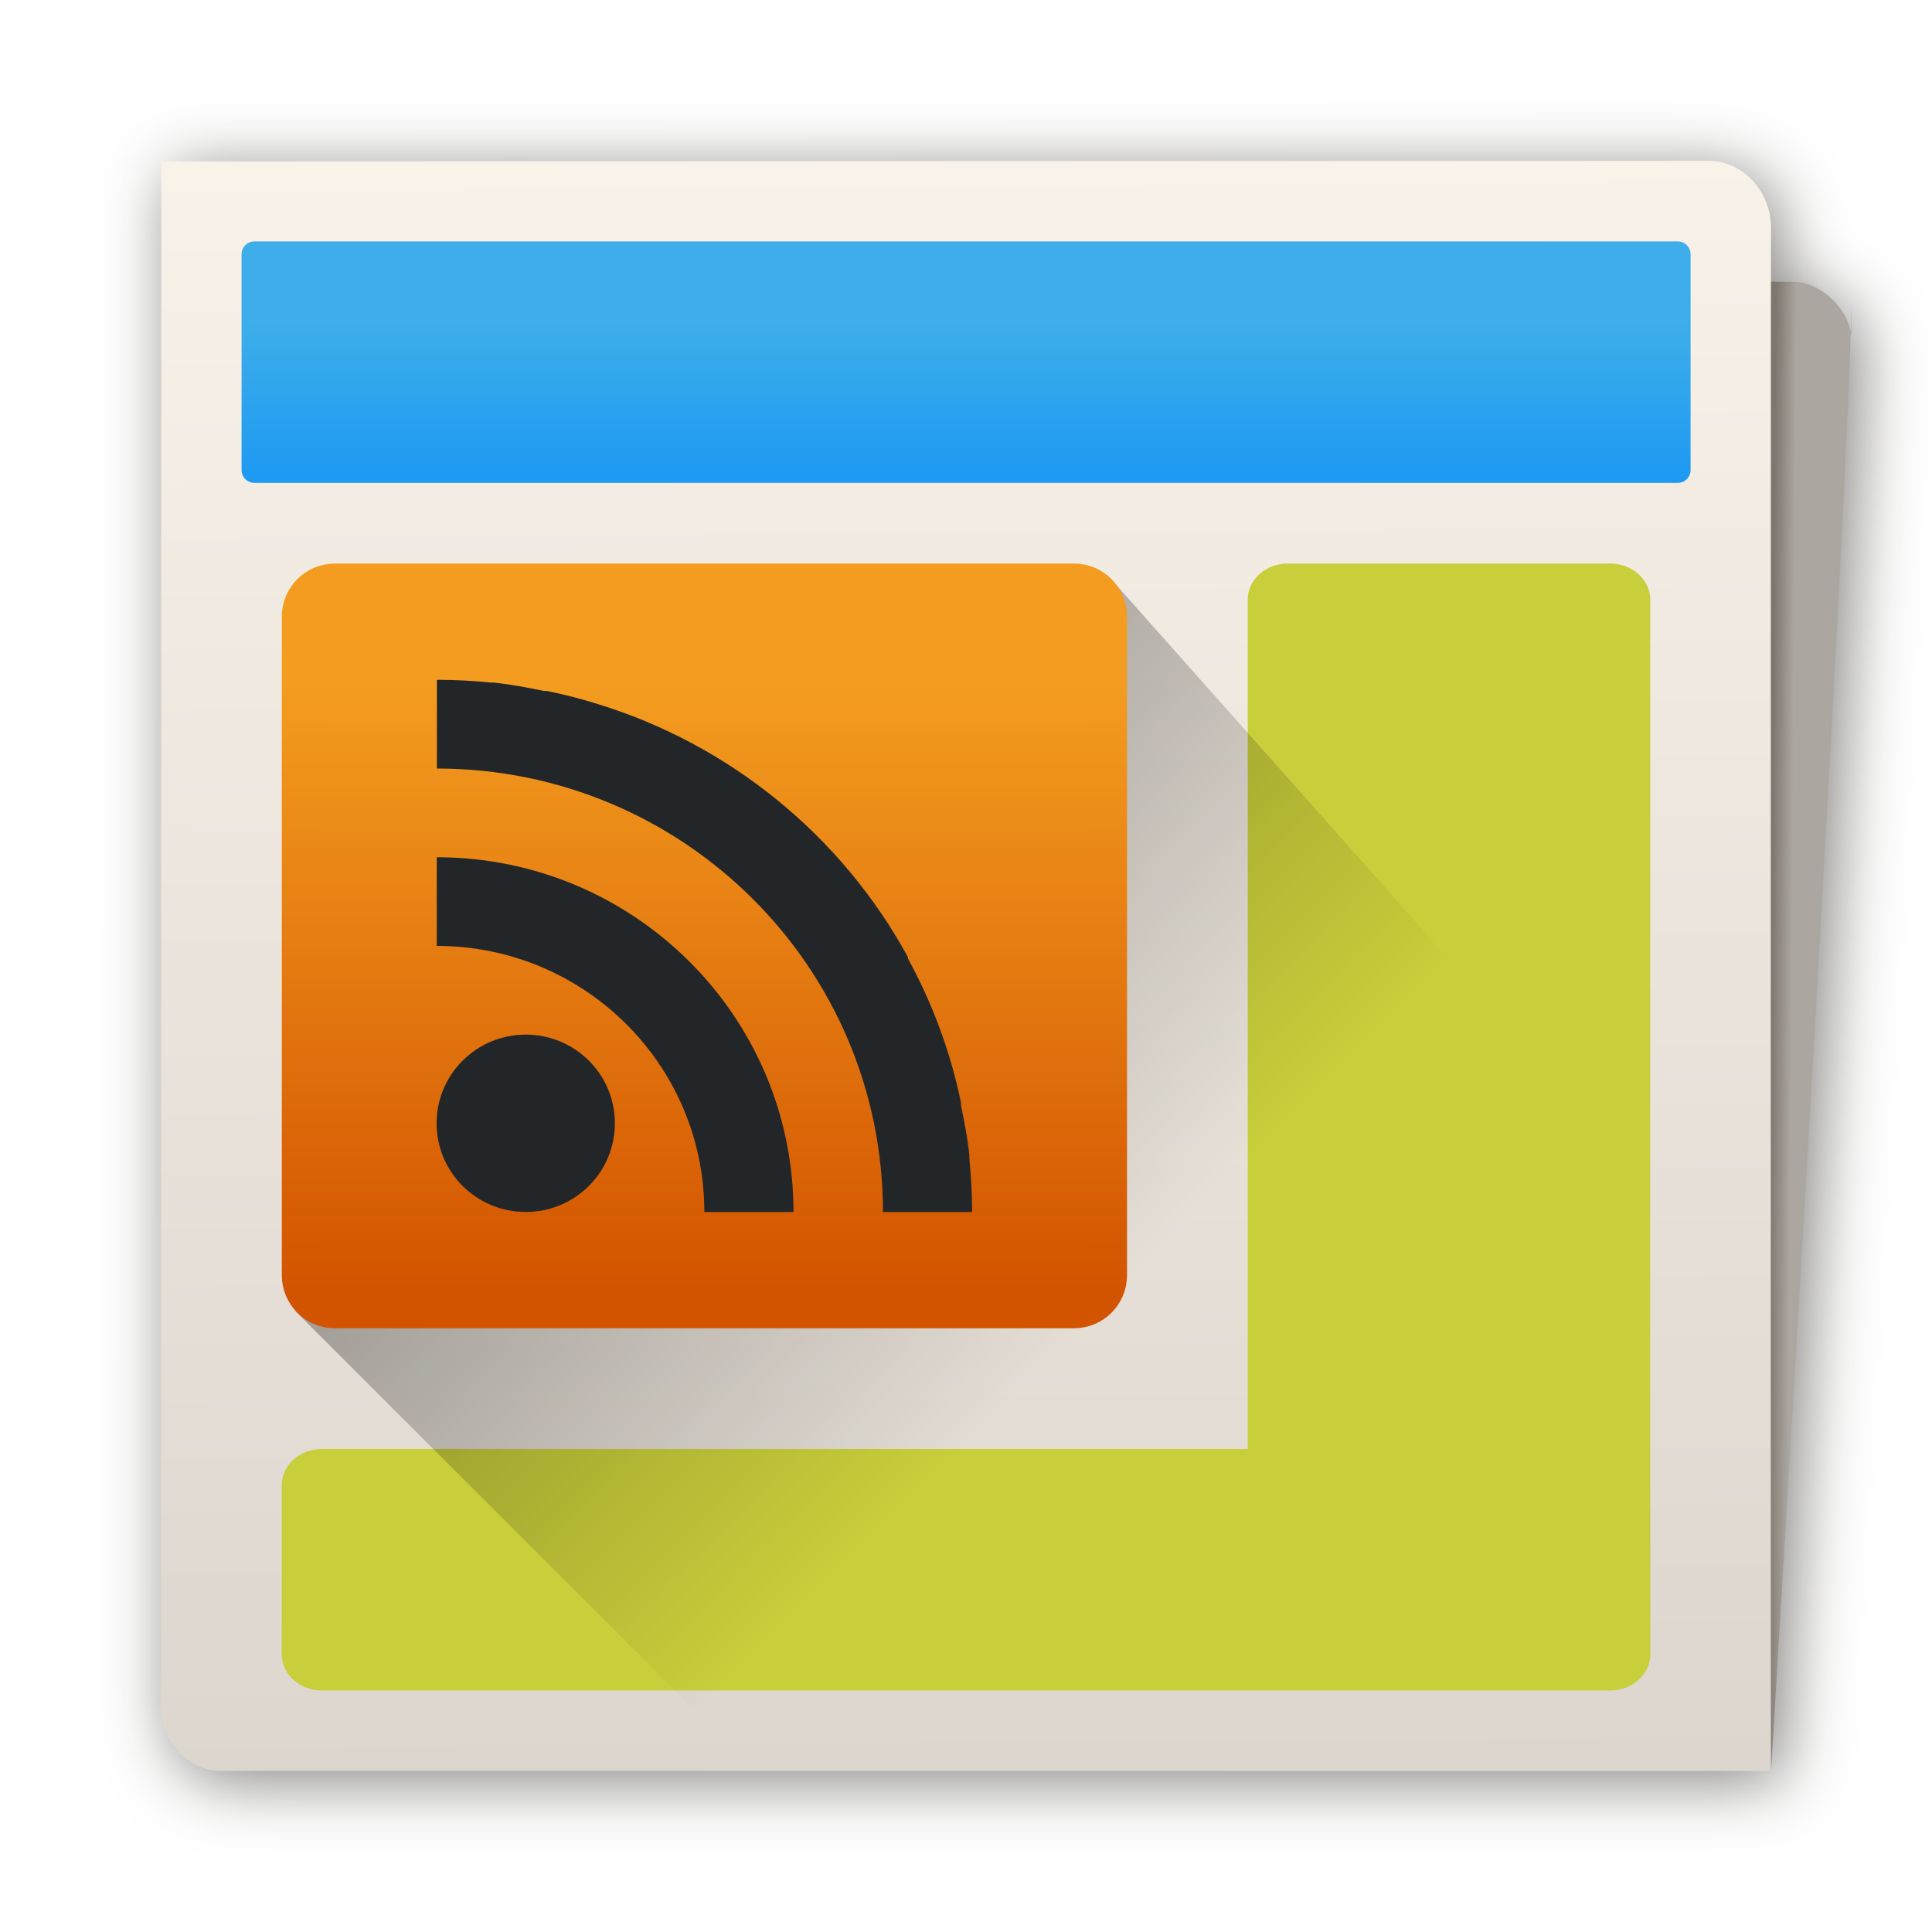
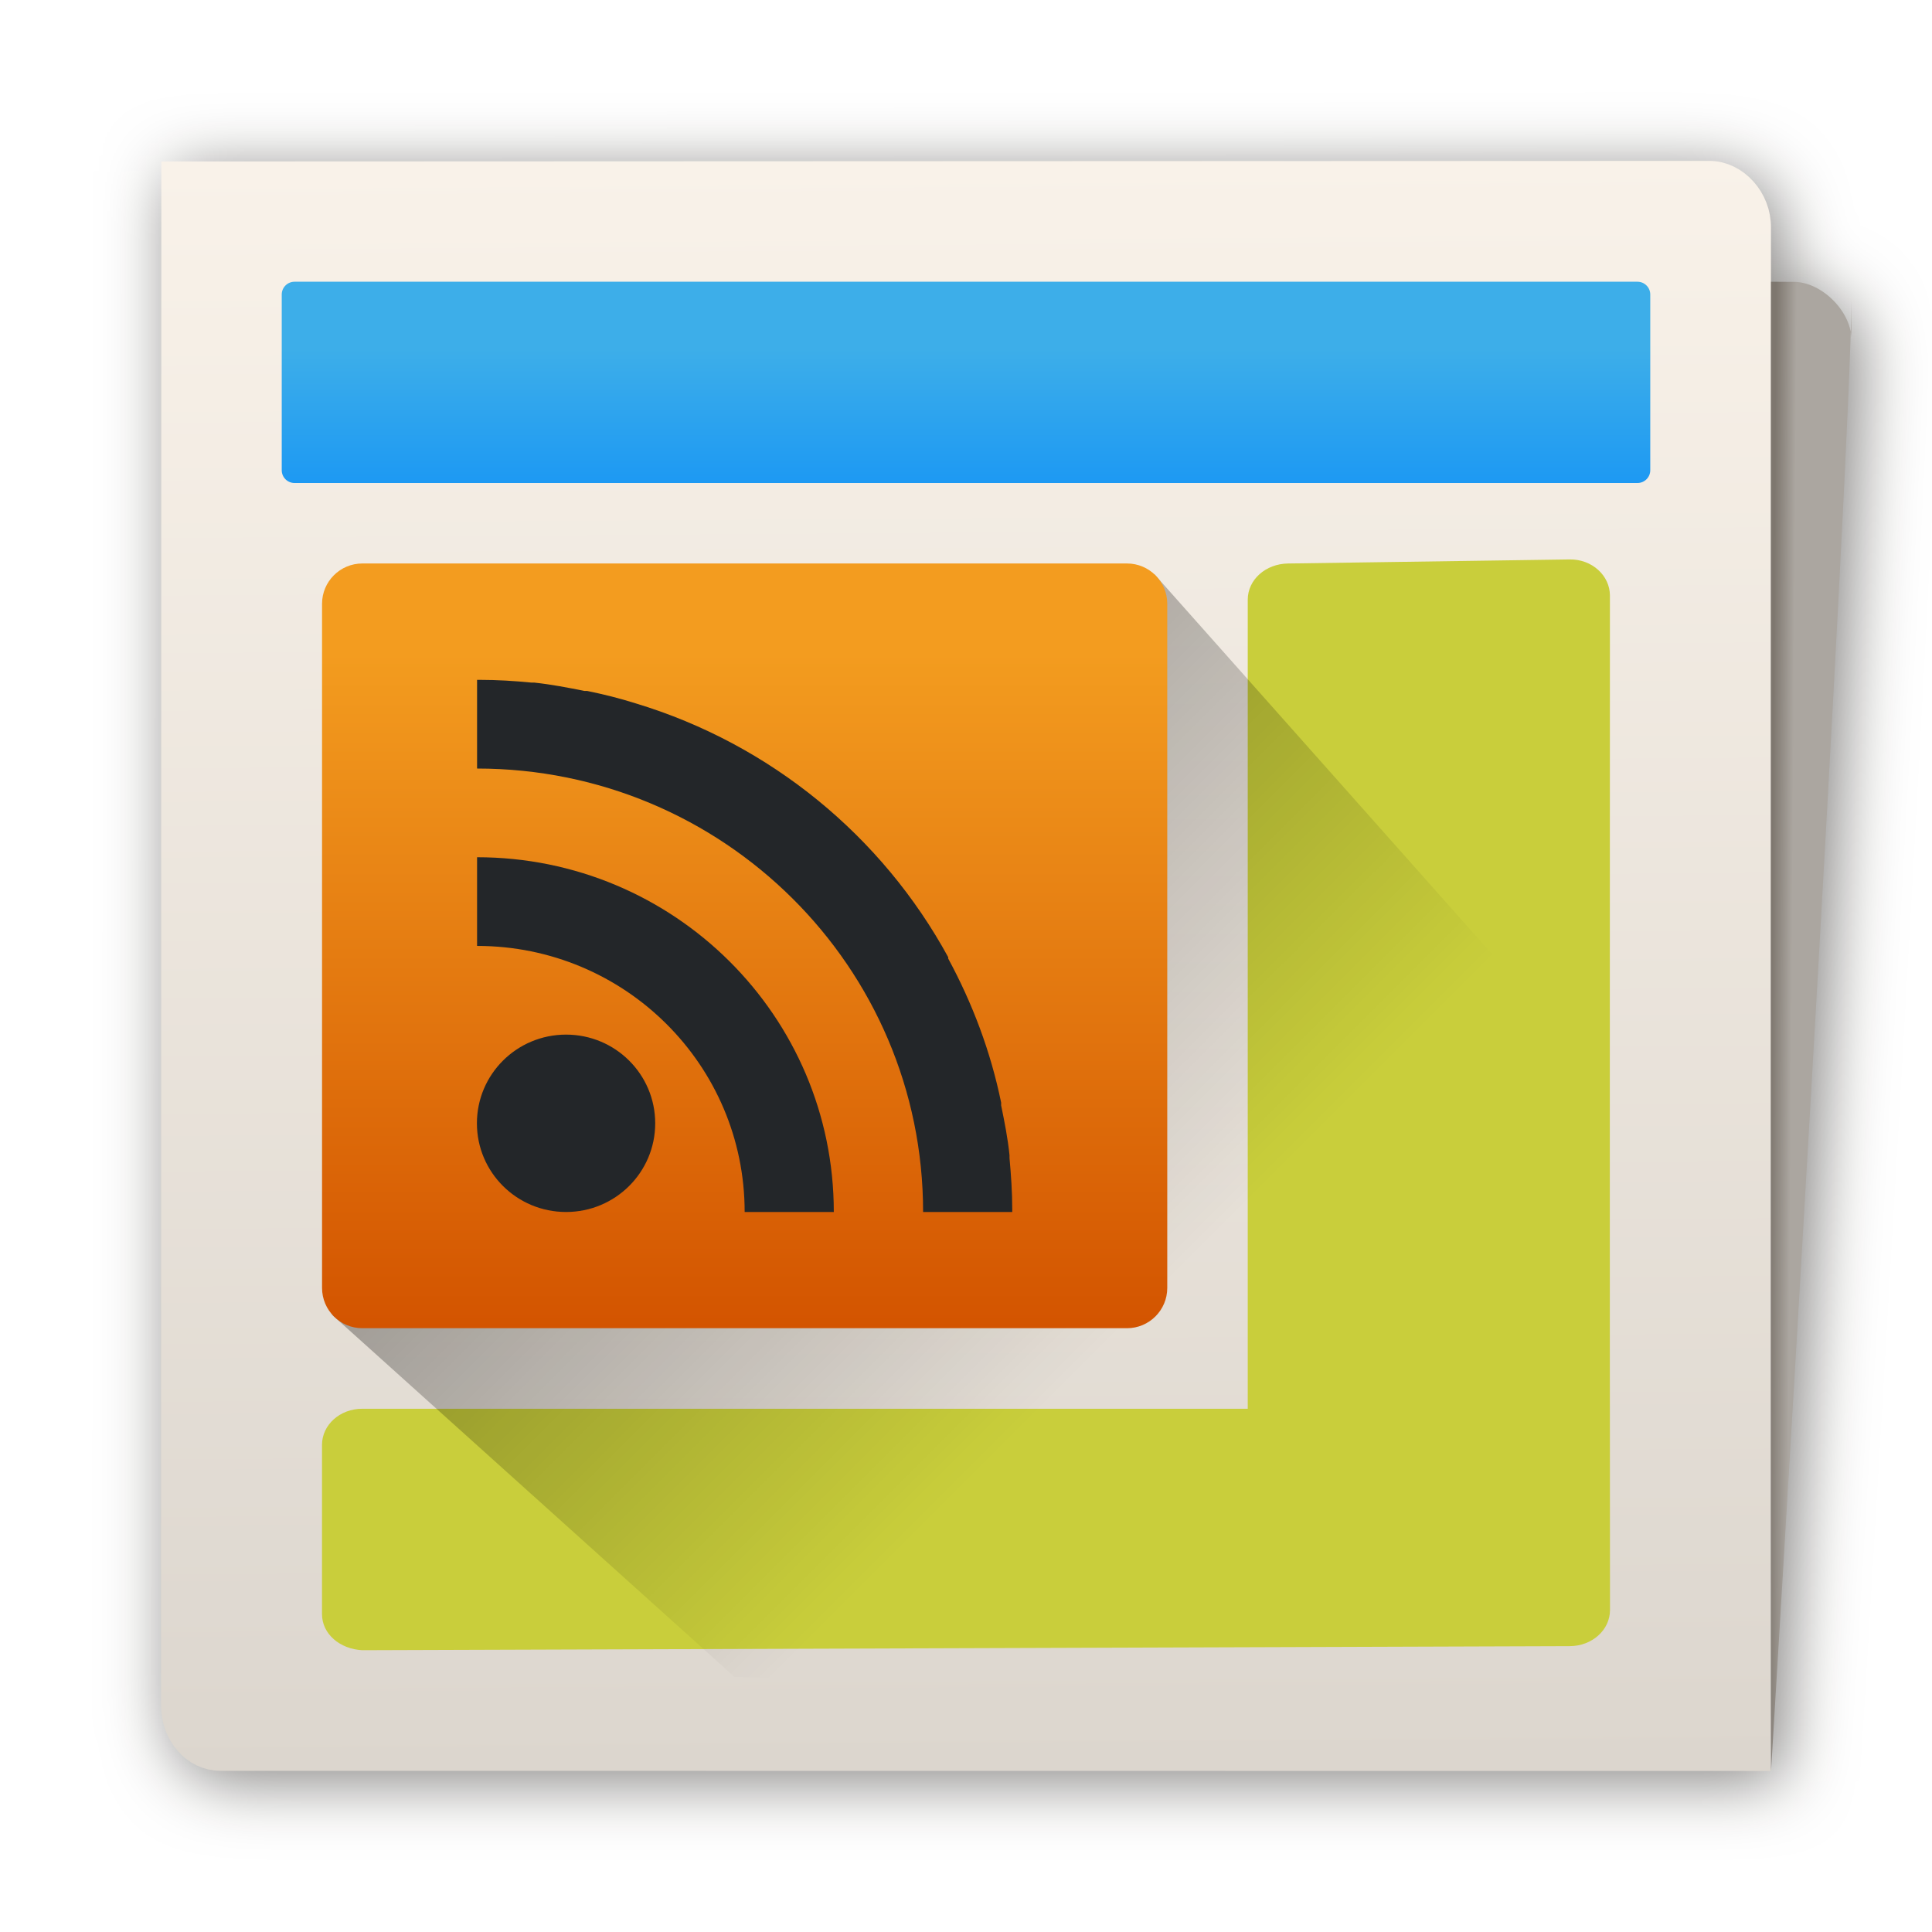
<svg xmlns="http://www.w3.org/2000/svg" xmlns:xlink="http://www.w3.org/1999/xlink" width="48" height="48" viewBox="0 0 12.7 12.7" version="1.1" id="svg8">
  <defs id="defs2">
    <linearGradient id="linearGradient870">
      <stop style="stop-color:#faf3ea;stop-opacity:1;" offset="0" id="stop866" />
      <stop style="stop-color:#dcd6ce;stop-opacity:1" offset="1" id="stop868" />
    </linearGradient>
    <linearGradient id="linearGradient869">
      <stop style="stop-color:#aba6a0;stop-opacity:1" offset="0" id="stop865" />
      <stop style="stop-color:#7e776f;stop-opacity:1" offset="1" id="stop867" />
    </linearGradient>
    <linearGradient id="linearGradient963">
      <stop style="stop-color:#000000;stop-opacity:0.3" offset="0" id="stop959" />
      <stop style="stop-color:#000000;stop-opacity:0" offset="1" id="stop961" />
    </linearGradient>
    <linearGradient id="linearGradient1250">
      <stop style="stop-color:#d35400;stop-opacity:1" offset="0" id="stop1246" />
      <stop style="stop-color:#f39c1f;stop-opacity:1" offset="1" id="stop1248" />
    </linearGradient>
    <linearGradient id="linearGradient984">
      <stop style="stop-color:#1d99f3;stop-opacity:1;" offset="0" id="stop980" />
      <stop style="stop-color:#3daee9;stop-opacity:1" offset="1" id="stop982" />
    </linearGradient>
-     <linearGradient xlink:href="#linearGradient1250" id="linearGradient986" x1="4.679" y1="8.996" x2="4.679" y2="4.794" gradientUnits="userSpaceOnUse" gradientTransform="matrix(0.9500629,0,0,0.9444338,1.111184,-0.02935239)" />
-     <linearGradient xlink:href="#linearGradient984" id="linearGradient1013" gradientUnits="userSpaceOnUse" x1="7.641" y1="3.44" x2="7.641" y2="2.558" gradientTransform="matrix(0.9223525,0,0,1.2,0.6253696,-0.9525003)" />
+     <linearGradient xlink:href="#linearGradient1250" id="linearGradient986" x1="4.679" y1="8.996" x2="4.679" y2="4.794" gradientUnits="userSpaceOnUse" gradientTransform="matrix(1.05,0,0,1.055555,1.005417,-0.7643502)" />
+     <linearGradient xlink:href="#linearGradient984" id="linearGradient1013" gradientUnits="userSpaceOnUse" x1="7.641" y1="3.44" x2="7.641" y2="2.558" gradientTransform="matrix(0.8711107,0,0,1,0.9434042,-0.2645835)" />
    <style type="text/css" id="current-color-scheme">
      .ColorScheme-Text {
        color:#232629;
      }
      </style>
    <filter style="color-interpolation-filters:sRGB" id="filter1186">
      <feGaussianBlur stdDeviation="29.079" id="feGaussianBlur1188" />
    </filter>
    <filter style="color-interpolation-filters:sRGB;" id="filter1232">
      <feGaussianBlur stdDeviation="0.2 0.2" result="blur" id="feGaussianBlur1230" />
    </filter>
-     <linearGradient xlink:href="#linearGradient963" id="linearGradient965" x1="1.799" y1="8.792" x2="4.444" y2="11.438" gradientUnits="userSpaceOnUse" gradientTransform="matrix(1.000066,0,0,0.9999887,0.139615,-0.1771203)" />
+     <linearGradient xlink:href="#linearGradient963" id="linearGradient965" x1="1.778" y1="8.819" x2="4.424" y2="11.465" gradientUnits="userSpaceOnUse" gradientTransform="matrix(1.000066,0,0,0.9999887,0.4041983,-0.1771201)" />
    <filter style="color-interpolation-filters:sRGB;" id="filter863">
      <feGaussianBlur stdDeviation="0.2 0.2" result="blur" id="feGaussianBlur861" />
    </filter>
    <linearGradient xlink:href="#linearGradient869" id="linearGradient871" x1="11.777" y1="6.616" x2="11.642" y2="6.615" gradientUnits="userSpaceOnUse" />
    <linearGradient xlink:href="#linearGradient870" id="linearGradient872" x1="6.276" y1="0.662" x2="6.35" y2="11.642" gradientUnits="userSpaceOnUse" gradientTransform="matrix(0.9996202,0,0,0.9998514,0.00345383,-1.7423193e-4)" />
    <linearGradient xlink:href="#linearGradient870" id="linearGradient880" x1="6.276" y1="0.662" x2="6.35" y2="11.642" gradientUnits="userSpaceOnUse" gradientTransform="matrix(0.9996202,0,0,0.9998514,0.00345383,-1.7423193e-4)" />
-     <linearGradient xlink:href="#linearGradient1250" id="linearGradient902" x1="5.556" y1="8.467" x2="5.556" y2="4.498" gradientUnits="userSpaceOnUse" />
    <linearGradient xlink:href="#linearGradient870" id="linearGradient953" gradientUnits="userSpaceOnUse" gradientTransform="matrix(0.999625,0,0,0.9998514,0.06959399,0.06597223)" x1="6.276" y1="0.662" x2="6.35" y2="11.642" />
    <linearGradient xlink:href="#linearGradient870" id="linearGradient955" gradientUnits="userSpaceOnUse" gradientTransform="matrix(0.999625,0,0,0.9998514,0.06959399,0.06597223)" x1="6.276" y1="0.662" x2="6.35" y2="11.642" />
    <filter style="color-interpolation-filters:sRGB" id="filter977" x="-0.047" width="1.094" y="-0.049" height="1.098">
      <feGaussianBlur stdDeviation="0.217" id="feGaussianBlur979" />
    </filter>
  </defs>
  <g id="layer4" style="display:inline;opacity:1;mix-blend-mode:normal">
    <g id="rect833-3" style="opacity:0.5;filter:url(#filter977)">
      <path id="path969" style="color:#000000;font-style:normal;font-variant:normal;font-weight:normal;font-stretch:normal;font-size:medium;line-height:normal;font-family:sans-serif;font-variant-ligatures:normal;font-variant-position:normal;font-variant-caps:normal;font-variant-numeric:normal;font-variant-alternates:normal;font-variant-east-asian:normal;font-feature-settings:normal;font-variation-settings:normal;text-indent:0;text-align:start;text-decoration:none;text-decoration-line:none;text-decoration-style:solid;text-decoration-color:#000000;letter-spacing:normal;word-spacing:normal;text-transform:none;writing-mode:lr-tb;direction:ltr;text-orientation:mixed;dominant-baseline:auto;baseline-shift:baseline;text-anchor:start;white-space:normal;shape-padding:0;shape-margin:0;inline-size:0;clip-rule:nonzero;display:inline;overflow:visible;visibility:visible;isolation:auto;mix-blend-mode:normal;color-interpolation:sRGB;color-interpolation-filters:linearRGB;solid-color:#000000;solid-opacity:1;vector-effect:none;fill:#0a0702;fill-opacity:1;fill-rule:evenodd;stroke:none;stroke-width:1;stroke-linecap:butt;stroke-linejoin:miter;stroke-miterlimit:4;stroke-dasharray:none;stroke-dashoffset:0;stroke-opacity:1;color-rendering:auto;image-rendering:auto;shape-rendering:auto;text-rendering:auto;enable-background:accumulate;stop-color:#000000;stop-opacity:1" d="M 42.719,4.252 4.26,4.268 v 0.494 l -0.008,37.854 c -1.77e-5,0.858 0.625,1.631 1.477,1.631 H 44.24 l 0.006,-38.326 C 44.261,5.023 43.59,4.252 42.719,4.252 Z M 44.25,7.25 v 37 c 0,0 1.838,-30.295 1.973,-35.787 0.018,0.086 0.029,0.172 0.025,0.258 v -1 c -1.72e-4,0.13 -0.021,0.538 -0.025,0.736 C 46.087,7.841 45.432,7.25 44.812,7.254 Z" transform="scale(0.2645833)" />
    </g>
  </g>
+   <g id="layer2" style="display:inline">
+     <path id="rect833" style="color:#000000;display:inline;overflow:visible;fill:url(#linearGradient872);fill-opacity:1;fill-rule:evenodd;stroke:url(#linearGradient880);stroke-width:0.265;stroke-miterlimit:4;stroke-dasharray:none;stroke-opacity:1" d="m 1.193,1.194 10.044,-0.004 c 0.143,-5.09e-5 0.275,0.142 0.272,0.308 l -0.002,10.011 -10.058,-0.001 C 1.306,11.508 1.191,11.375 1.191,11.209 Z" />
+     <path id="rect902" style="color:#000000;display:inline;overflow:visible;fill:url(#linearGradient871);fill-opacity:1;fill-rule:evenodd;stroke:none;stroke-width:0.529;stroke-miterlimit:4;stroke-dasharray:none;stroke-opacity:1" d="m 12.17,1.977 c -0.001,0.985 -0.528,9.665 -0.528,9.665 0,0 0.265,2.94e-4 0,0 V 1.852 l 0.149,0.001 c 0.187,-0.001 0.387,0.203 0.379,0.388 z" />
+   </g>
  <g id="layer1" style="display:inline">
-     <path id="rect833" style="color:#000000;overflow:visible;fill:url(#linearGradient872);fill-opacity:1;fill-rule:evenodd;stroke:url(#linearGradient880);stroke-width:0.265;stroke-miterlimit:4;stroke-dasharray:none;stroke-opacity:1" d="m 1.193,1.194 10.044,-0.004 c 0.143,-5.09e-5 0.275,0.142 0.272,0.308 l -0.002,10.011 -10.058,-0.001 C 1.306,11.508 1.191,11.375 1.191,11.209 Z" />
-     <path id="rect843-35" style="color:#000000;overflow:visible;fill:#c9ce3b;fill-opacity:1;fill-rule:evenodd;stroke:none;stroke-width:2;stroke-miterlimit:4;stroke-dasharray:none;stroke-opacity:1" d="m 32,14 c -0.554,0 -0.999,0.4 -1,0.898 V 36 H 8 c -0.554,0 -1,0.4 -1,0.898 l -8e-7,4.203 c -1e-7,0.498 0.446,0.898 1,0.898 H 40.002 c 0.554,0 1,-0.4 1,-0.898 C 40.994,32.19 40.999,22.684 41,14.898 41,14.4 40.554,14 40,14 Z" transform="scale(0.2645833)" />
-     <path style="fill:url(#linearGradient965);fill-opacity:1;fill-rule:evenodd;stroke:none;stroke-width:0.265px;stroke-linecap:butt;stroke-linejoin:miter;stroke-opacity:1" d="M 1.938,8.615 4.584,11.26 11.528,11.206 V 8.56 L 7.295,3.797 Z" id="path957" />
-     <rect style="color:#000000;font-variation-settings:normal;overflow:visible;opacity:1;vector-effect:none;fill:url(#linearGradient1013);fill-opacity:1;fill-rule:evenodd;stroke:none;stroke-width:0.529;stroke-linecap:butt;stroke-linejoin:miter;stroke-miterlimit:4;stroke-dasharray:none;stroke-dashoffset:0;stroke-opacity:0.2;stop-color:#000000;stop-opacity:1" id="rect837" width="9.525" height="1.587" x="1.588" y="1.587" ry="0.084" rx="0.084" />
-     <rect style="color:#000000;overflow:visible;fill:url(#linearGradient986);fill-opacity:1;fill-rule:evenodd;stroke:url(#linearGradient902);stroke-width:0.529;stroke-miterlimit:4;stroke-dasharray:none;stroke-opacity:1;paint-order:markers stroke fill" id="rect839" width="5.027" height="4.498" x="2.117" y="3.969" rx="0.084" ry="0.084" />
-     <path id="rect902" style="color:#000000;overflow:visible;fill:url(#linearGradient871);fill-opacity:1;fill-rule:evenodd;stroke:none;stroke-width:0.529;stroke-miterlimit:4;stroke-dasharray:none;stroke-opacity:1" d="m 12.17,1.977 c -0.001,0.985 -0.528,9.665 -0.528,9.665 0,0 0.265,2.94e-4 0,0 V 1.852 l 0.149,0.001 c 0.187,-0.001 0.387,0.203 0.379,0.388 z" />
-     <path style="fill:currentColor;fill-opacity:1;stroke:none" d="m 2.872,4.469 v 0.583 c 1.619,0 2.932,1.305 2.932,2.915 h 0.586 v -0.018 c 0,-0.114 -0.008,-0.226 -0.018,-0.337 -5.878e-4,-0.006 5.876e-4,-0.012 0,-0.018 -0.011,-0.111 -0.033,-0.22 -0.055,-0.328 -0.001,-0.006 0.001,-0.013 0,-0.018 C 6.247,6.91 6.128,6.593 5.968,6.3 c -0.001,-0.002 0.001,-0.007 0,-0.009 C 5.534,5.497 4.8,4.892 3.916,4.624 3.811,4.591 3.703,4.564 3.595,4.542 c -0.006,-0.001 -0.013,0.001 -0.018,0 -0.109,-0.022 -0.218,-0.043 -0.33,-0.055 -0.006,-5.829e-4 -0.012,5.83e-4 -0.018,0 C 3.116,4.476 3.004,4.469 2.889,4.469 h -0.018 m 0,1.166 v 0.583 c 0.972,0 1.759,0.783 1.759,1.749 h 0.586 c 0,-1.288 -1.05,-2.332 -2.346,-2.332 m 0.586,1.166 c -0.324,0 -0.586,0.261 -0.586,0.583 0,0.322 0.262,0.583 0.586,0.583 0.324,0 0.586,-0.261 0.586,-0.583 0,-0.322 -0.262,-0.583 -0.586,-0.583" stroke-width="0.04" class="ColorScheme-Text" id="path1023" />
+     <path id="rect843-35" style="color:#000000;overflow:visible;fill:#c9ce3b;fill-opacity:1;fill-rule:evenodd;stroke:none;stroke-width:2;stroke-miterlimit:4;stroke-dasharray:none;stroke-opacity:1" d="m 32,14 c -0.554,0.008 -0.999,0.4 -1,0.898 L 31,35 H 9 c -0.554,0 -1,0.4 -1,0.898 l -8e-7,4.203 c -1e-7,0.498 0.447,0.869 1,0.898 l 3.877,-0.013 26.123,-0.088 c 0.554,-0.002 1,-0.4 1,-0.898 -0.008,-8.912 -0.003,-17.418 -0.002,-25.203 0,-0.498 -0.446,-0.906 -1,-0.898 z" transform="scale(0.2645833)" />
+     <path style="fill:url(#linearGradient965);fill-opacity:1;fill-rule:evenodd;stroke:none;stroke-width:0.265px;stroke-linecap:butt;stroke-linejoin:miter;stroke-opacity:1" d="M 2.182,8.642 4.828,11.023 11.793,11.206 11.821,8.537 7.588,3.774 Z" id="path957" />
+     <rect style="color:#000000;font-variation-settings:normal;overflow:visible;opacity:1;vector-effect:none;fill:url(#linearGradient1013);fill-opacity:1;fill-rule:evenodd;stroke:none;stroke-width:0.529;stroke-linecap:butt;stroke-linejoin:miter;stroke-miterlimit:4;stroke-dasharray:none;stroke-dashoffset:0;stroke-opacity:0.2;stop-color:#000000;stop-opacity:1" id="rect837" width="8.996" height="1.323" x="1.852" y="1.852" ry="0.084" rx="0.084" />
+     <rect style="color:#000000;overflow:visible;fill:url(#linearGradient986);fill-opacity:1;fill-rule:evenodd;stroke:none;stroke-width:0.529;stroke-miterlimit:4;stroke-dasharray:none;stroke-opacity:1;paint-order:markers stroke fill" id="rect839" width="5.556" height="5.027" x="2.117" y="3.704" rx="0.265" ry="0.265" />
+     <path style="fill:currentColor;fill-opacity:1;stroke:none" d="m 3.136,4.469 v 0.583 c 1.619,0 2.932,1.305 2.932,2.915 h 0.586 v -0.018 c 0,-0.114 -0.008,-0.226 -0.018,-0.337 -5.878e-4,-0.006 5.876e-4,-0.012 0,-0.018 -0.011,-0.111 -0.033,-0.22 -0.055,-0.328 -0.001,-0.006 0.001,-0.013 0,-0.018 -0.069,-0.337 -0.189,-0.653 -0.348,-0.947 -0.001,-0.002 0.001,-0.007 0,-0.009 C 5.799,5.497 5.065,4.892 4.18,4.624 4.076,4.591 3.968,4.564 3.86,4.542 c -0.006,-0.001 -0.013,0.001 -0.018,0 -0.109,-0.022 -0.218,-0.043 -0.33,-0.055 -0.006,-5.829e-4 -0.012,5.83e-4 -0.018,0 C 3.38,4.476 3.269,4.469 3.154,4.469 h -0.018 m 0,1.166 v 0.583 c 0.972,0 1.759,0.783 1.759,1.749 h 0.586 c 0,-1.288 -1.05,-2.332 -2.346,-2.332 m 0.586,1.166 c -0.324,0 -0.586,0.261 -0.586,0.583 0,0.322 0.262,0.583 0.586,0.583 0.324,0 0.586,-0.261 0.586,-0.583 0,-0.322 -0.262,-0.583 -0.586,-0.583" stroke-width="0.04" class="ColorScheme-Text" id="path1023" />
  </g>
</svg>
